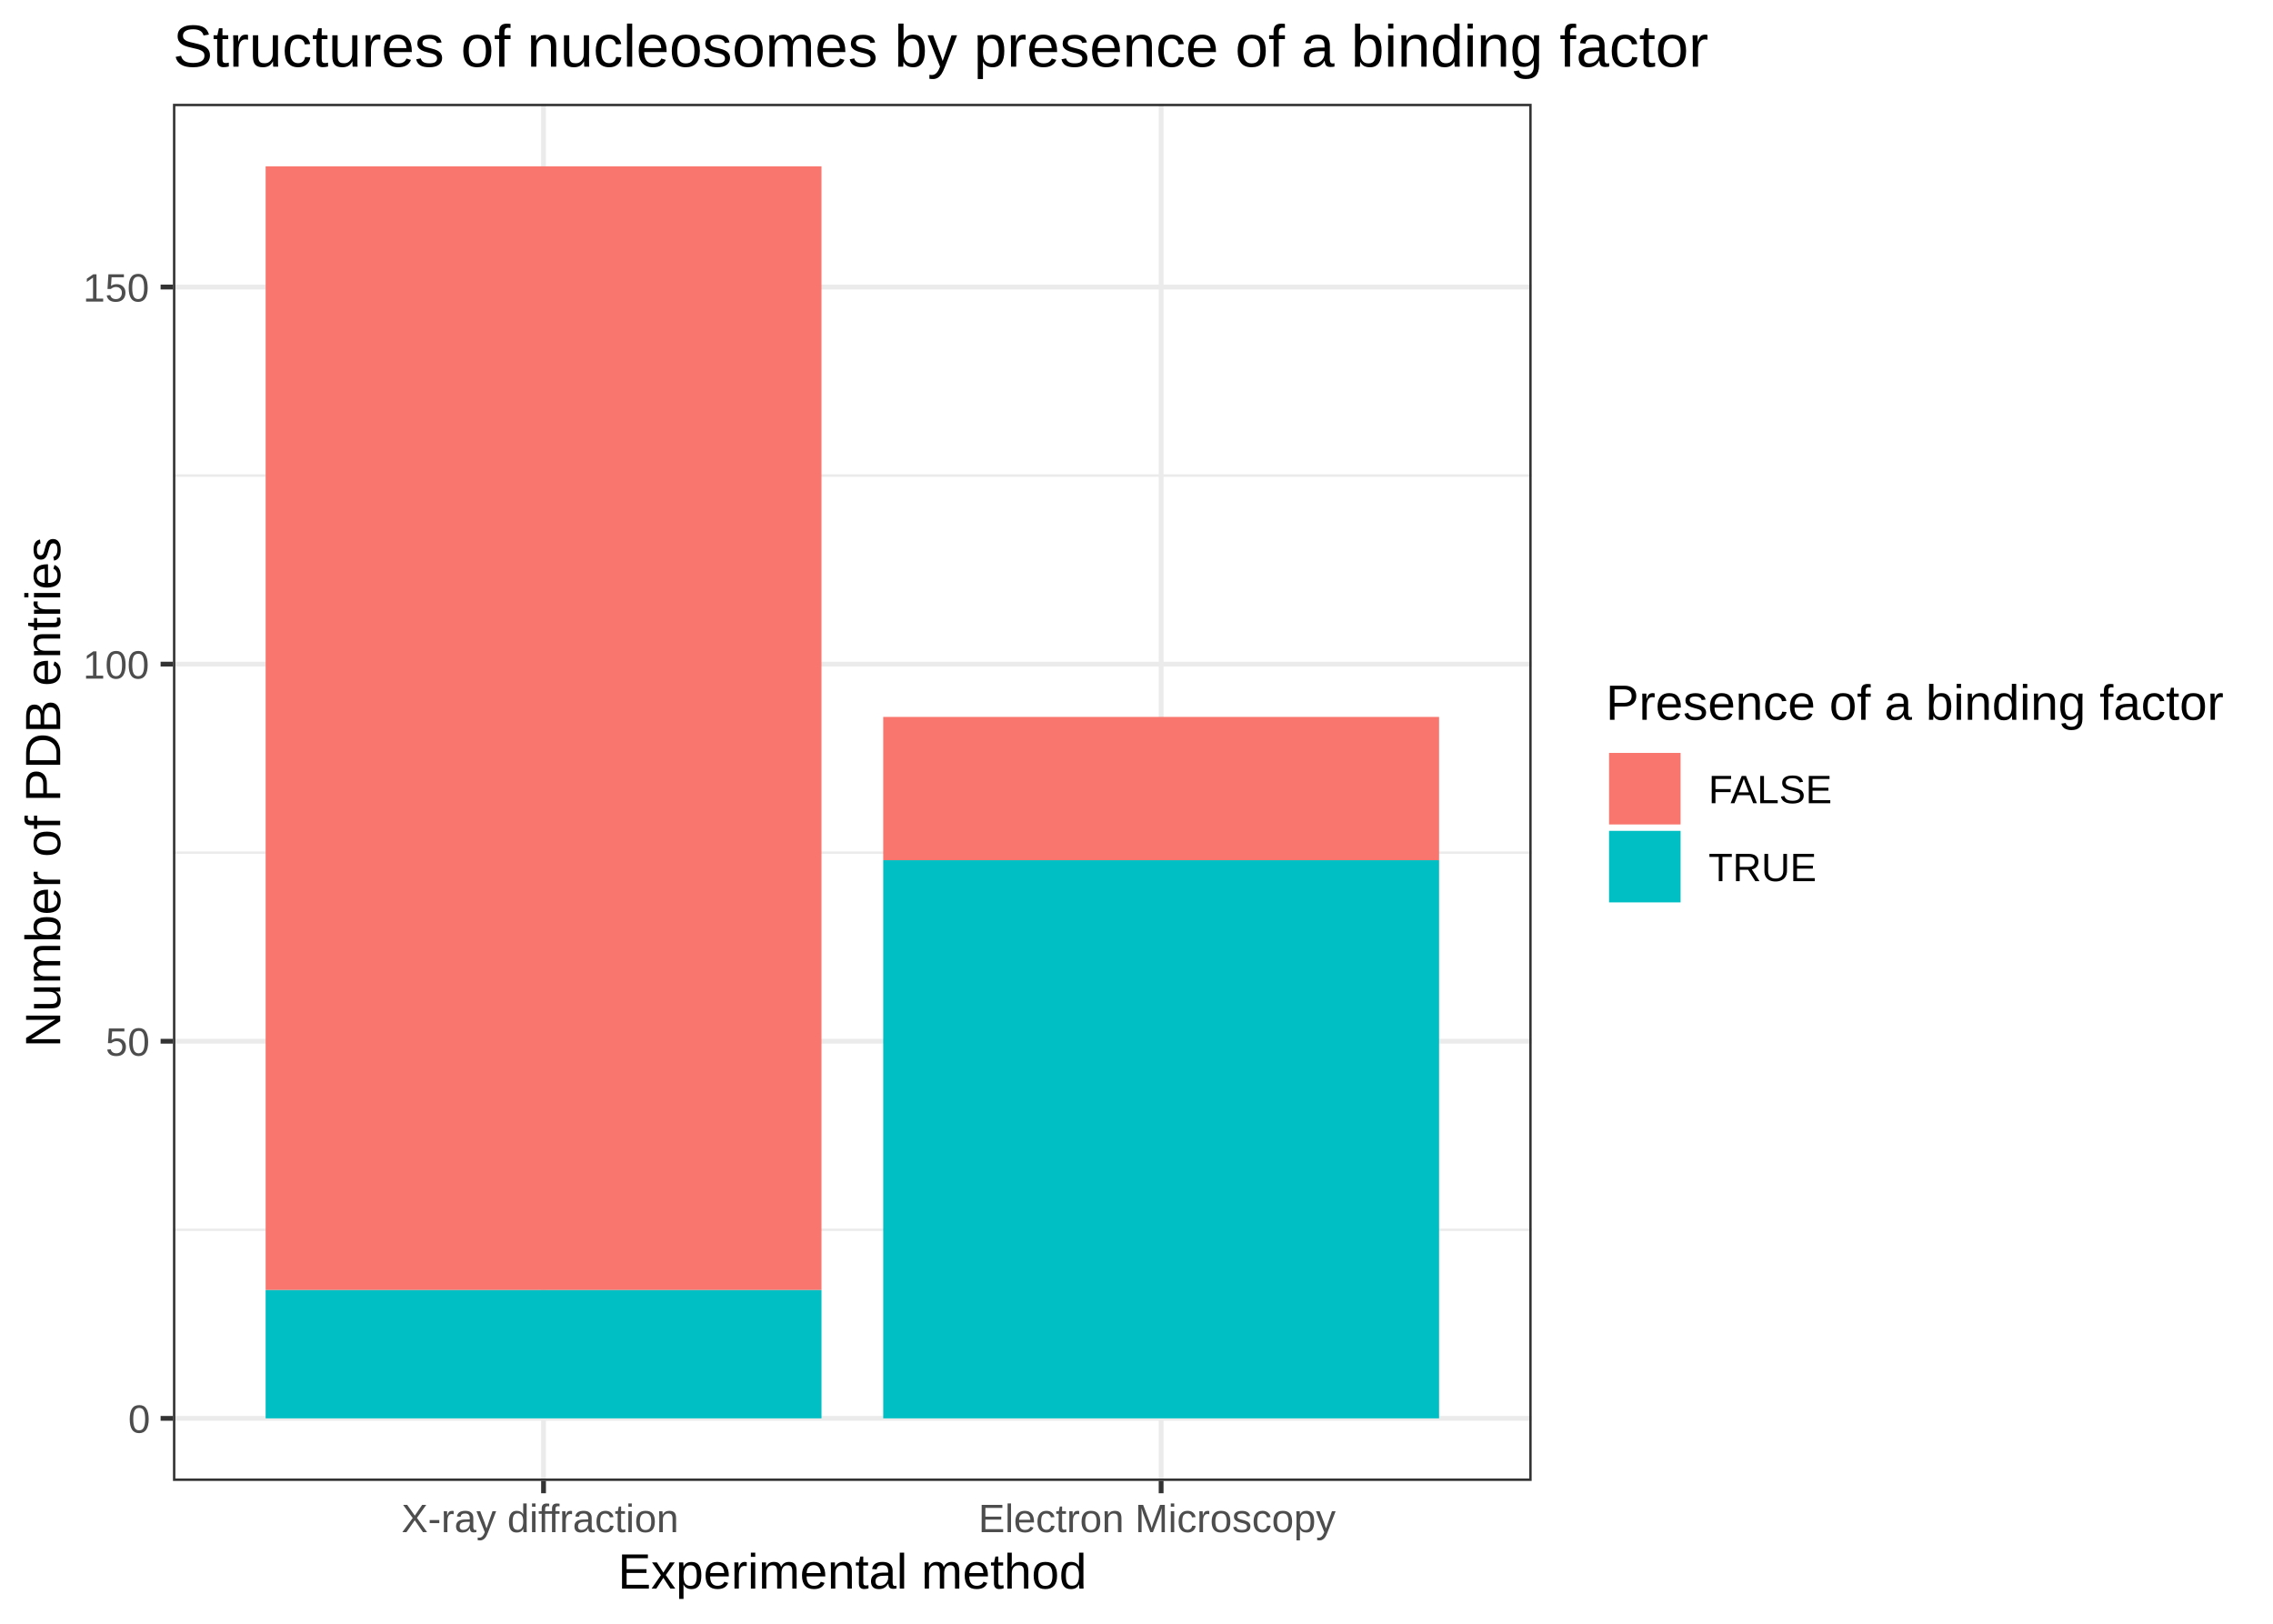
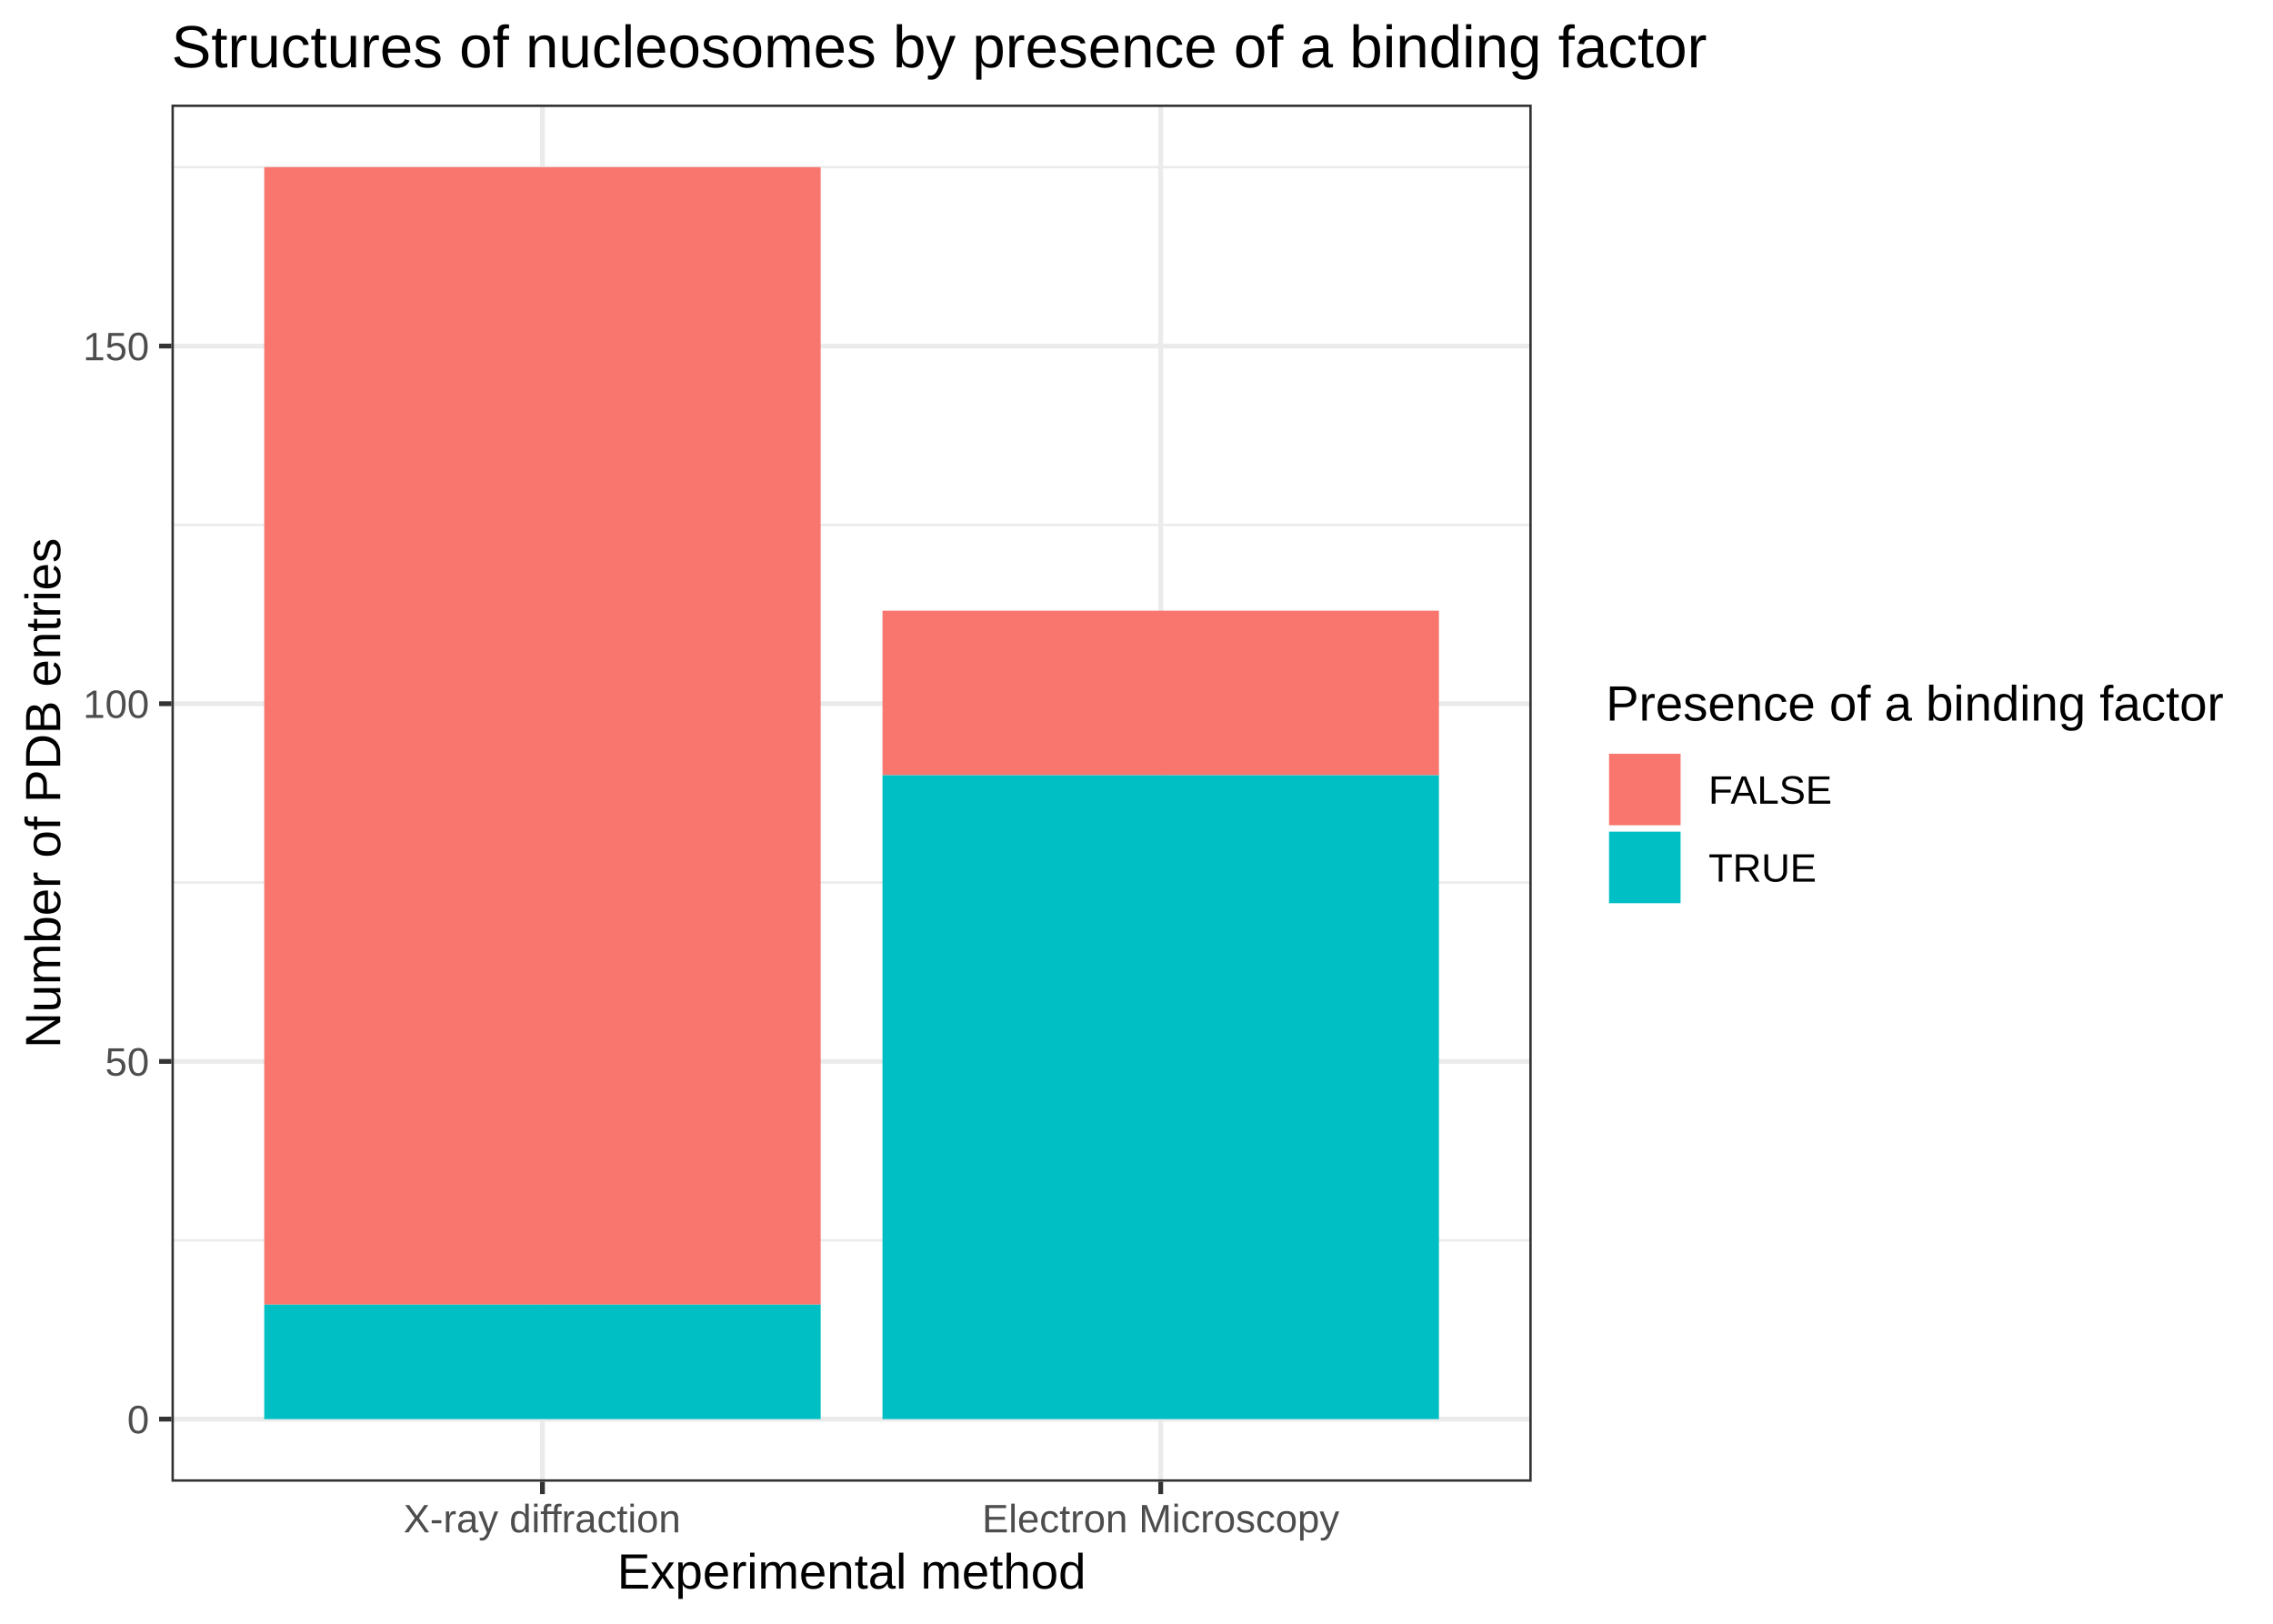
<svg xmlns="http://www.w3.org/2000/svg" viewBox="0 0 504.00 360.00">
  <defs>
    <style type="text/css">
    line, polyline, polygon, path, rect, circle {
      fill: none;
      stroke: #000000;
      stroke-linecap: round;
      stroke-linejoin: round;
      stroke-miterlimit: 10.00;
    }
  </style>
  </defs>
  <rect width="100%" height="100%" style="stroke: none; fill: #FFFFFF;" />
  <rect x="0" y="0" width="504.00" height="360.00" style="stroke-width: 1.07; stroke: #FFFFFF; fill: #FFFFFF;" />
  <defs>
-     <clipPath id="cpMzguMzV8MzM5LjYzfDMyOC4zM3wyMy4wMQ==">
-       <rect x="38.35" y="23.01" width="301.27" height="305.33" />
+     <clipPath id="cpMzguMDJ8MzM5LjYzfDMyOC41MXwyMy4xOQ==">
+       <rect x="38.02" y="23.19" width="301.61" height="305.32" />
    </clipPath>
  </defs>
-   <rect x="38.35" y="23.01" width="301.27" height="305.33" style="stroke-width: 1.07; stroke: none; fill: #FFFFFF;" clip-path="url(#cpMzguMzV8MzM5LjYzfDMyOC4zM3wyMy4wMQ==)" />
-   <polyline points="38.35,272.65 339.63,272.65 " style="stroke-width: 0.53; stroke: #EBEBEB; stroke-linecap: butt;" clip-path="url(#cpMzguMzV8MzM5LjYzfDMyOC4zM3wyMy4wMQ==)" />
-   <polyline points="38.35,189.05 339.63,189.05 " style="stroke-width: 0.53; stroke: #EBEBEB; stroke-linecap: butt;" clip-path="url(#cpMzguMzV8MzM5LjYzfDMyOC4zM3wyMy4wMQ==)" />
-   <polyline points="38.35,105.44 339.63,105.44 " style="stroke-width: 0.53; stroke: #EBEBEB; stroke-linecap: butt;" clip-path="url(#cpMzguMzV8MzM5LjYzfDMyOC4zM3wyMy4wMQ==)" />
-   <polyline points="38.35,314.46 339.63,314.46 " style="stroke-width: 1.07; stroke: #EBEBEB; stroke-linecap: butt;" clip-path="url(#cpMzguMzV8MzM5LjYzfDMyOC4zM3wyMy4wMQ==)" />
-   <polyline points="38.35,230.85 339.63,230.85 " style="stroke-width: 1.07; stroke: #EBEBEB; stroke-linecap: butt;" clip-path="url(#cpMzguMzV8MzM5LjYzfDMyOC4zM3wyMy4wMQ==)" />
-   <polyline points="38.35,147.24 339.63,147.24 " style="stroke-width: 1.07; stroke: #EBEBEB; stroke-linecap: butt;" clip-path="url(#cpMzguMzV8MzM5LjYzfDMyOC4zM3wyMy4wMQ==)" />
-   <polyline points="38.35,63.64 339.63,63.64 " style="stroke-width: 1.07; stroke: #EBEBEB; stroke-linecap: butt;" clip-path="url(#cpMzguMzV8MzM5LjYzfDMyOC4zM3wyMy4wMQ==)" />
-   <polyline points="120.52,328.33 120.52,23.01 " style="stroke-width: 1.07; stroke: #EBEBEB; stroke-linecap: butt;" clip-path="url(#cpMzguMzV8MzM5LjYzfDMyOC4zM3wyMy4wMQ==)" />
-   <polyline points="257.46,328.33 257.46,23.01 " style="stroke-width: 1.07; stroke: #EBEBEB; stroke-linecap: butt;" clip-path="url(#cpMzguMzV8MzM5LjYzfDMyOC4zM3wyMy4wMQ==)" />
-   <rect x="58.90" y="36.88" width="123.25" height="249.14" style="stroke-width: 1.07; stroke: none; stroke-linecap: square; stroke-linejoin: miter; fill: #F8766D;" clip-path="url(#cpMzguMzV8MzM5LjYzfDMyOC4zM3wyMy4wMQ==)" />
-   <rect x="58.90" y="286.03" width="123.25" height="28.43" style="stroke-width: 1.07; stroke: none; stroke-linecap: square; stroke-linejoin: miter; fill: #00BFC4;" clip-path="url(#cpMzguMzV8MzM5LjYzfDMyOC4zM3wyMy4wMQ==)" />
-   <rect x="195.84" y="158.95" width="123.25" height="31.77" style="stroke-width: 1.07; stroke: none; stroke-linecap: square; stroke-linejoin: miter; fill: #F8766D;" clip-path="url(#cpMzguMzV8MzM5LjYzfDMyOC4zM3wyMy4wMQ==)" />
-   <rect x="195.84" y="190.72" width="123.25" height="123.74" style="stroke-width: 1.07; stroke: none; stroke-linecap: square; stroke-linejoin: miter; fill: #00BFC4;" clip-path="url(#cpMzguMzV8MzM5LjYzfDMyOC4zM3wyMy4wMQ==)" />
-   <rect x="38.35" y="23.01" width="301.27" height="305.33" style="stroke-width: 1.07; stroke: #333333;" clip-path="url(#cpMzguMzV8MzM5LjYzfDMyOC4zM3wyMy4wMQ==)" />
+   <rect x="38.02" y="23.19" width="301.61" height="305.32" style="stroke-width: 1.07; stroke: none; fill: #FFFFFF;" clip-path="url(#cpMzguMDJ8MzM5LjYzfDMyOC41MXwyMy4xOQ==)" />
+   <polyline points="38.02,274.98 339.63,274.98 " style="stroke-width: 0.53; stroke: #EBEBEB; stroke-linecap: butt;" clip-path="url(#cpMzguMDJ8MzM5LjYzfDMyOC41MXwyMy4xOQ==)" />
+   <polyline points="38.02,195.67 339.63,195.67 " style="stroke-width: 0.53; stroke: #EBEBEB; stroke-linecap: butt;" clip-path="url(#cpMzguMDJ8MzM5LjYzfDMyOC41MXwyMy4xOQ==)" />
+   <polyline points="38.02,116.37 339.63,116.37 " style="stroke-width: 0.53; stroke: #EBEBEB; stroke-linecap: butt;" clip-path="url(#cpMzguMDJ8MzM5LjYzfDMyOC41MXwyMy4xOQ==)" />
+   <polyline points="38.02,37.06 339.63,37.06 " style="stroke-width: 0.53; stroke: #EBEBEB; stroke-linecap: butt;" clip-path="url(#cpMzguMDJ8MzM5LjYzfDMyOC41MXwyMy4xOQ==)" />
+   <polyline points="38.02,314.63 339.63,314.63 " style="stroke-width: 1.07; stroke: #EBEBEB; stroke-linecap: butt;" clip-path="url(#cpMzguMDJ8MzM5LjYzfDMyOC41MXwyMy4xOQ==)" />
+   <polyline points="38.02,235.33 339.63,235.33 " style="stroke-width: 1.07; stroke: #EBEBEB; stroke-linecap: butt;" clip-path="url(#cpMzguMDJ8MzM5LjYzfDMyOC41MXwyMy4xOQ==)" />
+   <polyline points="38.02,156.02 339.63,156.02 " style="stroke-width: 1.07; stroke: #EBEBEB; stroke-linecap: butt;" clip-path="url(#cpMzguMDJ8MzM5LjYzfDMyOC41MXwyMy4xOQ==)" />
+   <polyline points="38.02,76.72 339.63,76.72 " style="stroke-width: 1.07; stroke: #EBEBEB; stroke-linecap: butt;" clip-path="url(#cpMzguMDJ8MzM5LjYzfDMyOC41MXwyMy4xOQ==)" />
+   <polyline points="120.28,328.51 120.28,23.19 " style="stroke-width: 1.07; stroke: #EBEBEB; stroke-linecap: butt;" clip-path="url(#cpMzguMDJ8MzM5LjYzfDMyOC41MXwyMy4xOQ==)" />
+   <polyline points="257.37,328.51 257.37,23.19 " style="stroke-width: 1.07; stroke: #EBEBEB; stroke-linecap: butt;" clip-path="url(#cpMzguMDJ8MzM5LjYzfDMyOC41MXwyMy4xOQ==)" />
+   <rect x="58.59" y="37.06" width="123.38" height="252.19" style="stroke-width: 1.07; stroke: none; stroke-linecap: square; stroke-linejoin: miter; fill: #F8766D;" clip-path="url(#cpMzguMDJ8MzM5LjYzfDMyOC41MXwyMy4xOQ==)" />
+   <rect x="58.59" y="289.25" width="123.38" height="25.38" style="stroke-width: 1.07; stroke: none; stroke-linecap: square; stroke-linejoin: miter; fill: #00BFC4;" clip-path="url(#cpMzguMDJ8MzM5LjYzfDMyOC41MXwyMy4xOQ==)" />
+   <rect x="195.68" y="135.40" width="123.38" height="36.48" style="stroke-width: 1.07; stroke: none; stroke-linecap: square; stroke-linejoin: miter; fill: #F8766D;" clip-path="url(#cpMzguMDJ8MzM5LjYzfDMyOC41MXwyMy4xOQ==)" />
+   <rect x="195.68" y="171.88" width="123.38" height="142.75" style="stroke-width: 1.07; stroke: none; stroke-linecap: square; stroke-linejoin: miter; fill: #00BFC4;" clip-path="url(#cpMzguMDJ8MzM5LjYzfDMyOC41MXwyMy4xOQ==)" />
+   <rect x="38.02" y="23.19" width="301.61" height="305.32" style="stroke-width: 1.07; stroke: #333333;" clip-path="url(#cpMzguMDJ8MzM5LjYzfDMyOC41MXwyMy4xOQ==)" />
  <defs>
    <clipPath id="cpMC4wMHw1MDQuMDB8MzYwLjAwfDAuMDA=">
      <rect x="0.00" y="0.00" width="504.00" height="360.00" />
    </clipPath>
  </defs>
  <g clip-path="url(#cpMC4wMHw1MDQuMDB8MzYwLjAwfDAuMDA=)">
-     <text x="28.42" y="317.67" style="font-size: 8.80px; fill: #4D4D4D; font-family: Arial;" textLength="5.01px" lengthAdjust="spacingAndGlyphs">0</text>
+     <text x="28.20" y="317.78" style="font-size: 8.80px; fill: #4D4D4D; font-family: Arial;" textLength="4.89px" lengthAdjust="spacingAndGlyphs">0</text>
  </g>
  <g clip-path="url(#cpMC4wMHw1MDQuMDB8MzYwLjAwfDAuMDA=)">
-     <text x="23.41" y="234.07" style="font-size: 8.80px; fill: #4D4D4D; font-family: Arial;" textLength="10.01px" lengthAdjust="spacingAndGlyphs">50</text>
+     <text x="23.30" y="238.48" style="font-size: 8.80px; fill: #4D4D4D; font-family: Arial;" textLength="9.79px" lengthAdjust="spacingAndGlyphs">50</text>
  </g>
  <g clip-path="url(#cpMC4wMHw1MDQuMDB8MzYwLjAwfDAuMDA=)">
-     <text x="18.41" y="150.46" style="font-size: 8.80px; fill: #4D4D4D; font-family: Arial;" textLength="15.02px" lengthAdjust="spacingAndGlyphs">100</text>
+     <text x="18.41" y="159.17" style="font-size: 8.80px; fill: #4D4D4D; font-family: Arial;" textLength="14.68px" lengthAdjust="spacingAndGlyphs">100</text>
  </g>
  <g clip-path="url(#cpMC4wMHw1MDQuMDB8MzYwLjAwfDAuMDA=)">
-     <text x="18.41" y="66.86" style="font-size: 8.80px; fill: #4D4D4D; font-family: Arial;" textLength="15.02px" lengthAdjust="spacingAndGlyphs">150</text>
+     <text x="18.41" y="79.87" style="font-size: 8.80px; fill: #4D4D4D; font-family: Arial;" textLength="14.68px" lengthAdjust="spacingAndGlyphs">150</text>
  </g>
-   <polyline points="35.61,314.46 38.35,314.46 " style="stroke-width: 1.07; stroke: #333333; stroke-linecap: butt;" clip-path="url(#cpMC4wMHw1MDQuMDB8MzYwLjAwfDAuMDA=)" />
-   <polyline points="35.61,230.85 38.35,230.85 " style="stroke-width: 1.07; stroke: #333333; stroke-linecap: butt;" clip-path="url(#cpMC4wMHw1MDQuMDB8MzYwLjAwfDAuMDA=)" />
-   <polyline points="35.61,147.24 38.35,147.24 " style="stroke-width: 1.07; stroke: #333333; stroke-linecap: butt;" clip-path="url(#cpMC4wMHw1MDQuMDB8MzYwLjAwfDAuMDA=)" />
-   <polyline points="35.61,63.64 38.35,63.64 " style="stroke-width: 1.07; stroke: #333333; stroke-linecap: butt;" clip-path="url(#cpMC4wMHw1MDQuMDB8MzYwLjAwfDAuMDA=)" />
-   <polyline points="120.52,331.07 120.52,328.33 " style="stroke-width: 1.07; stroke: #333333; stroke-linecap: butt;" clip-path="url(#cpMC4wMHw1MDQuMDB8MzYwLjAwfDAuMDA=)" />
-   <polyline points="257.46,331.07 257.46,328.33 " style="stroke-width: 1.07; stroke: #333333; stroke-linecap: butt;" clip-path="url(#cpMC4wMHw1MDQuMDB8MzYwLjAwfDAuMDA=)" />
+   <polyline points="35.28,314.63 38.02,314.63 " style="stroke-width: 1.07; stroke: #333333; stroke-linecap: butt;" clip-path="url(#cpMC4wMHw1MDQuMDB8MzYwLjAwfDAuMDA=)" />
+   <polyline points="35.28,235.33 38.02,235.33 " style="stroke-width: 1.07; stroke: #333333; stroke-linecap: butt;" clip-path="url(#cpMC4wMHw1MDQuMDB8MzYwLjAwfDAuMDA=)" />
+   <polyline points="35.28,156.02 38.02,156.02 " style="stroke-width: 1.07; stroke: #333333; stroke-linecap: butt;" clip-path="url(#cpMC4wMHw1MDQuMDB8MzYwLjAwfDAuMDA=)" />
+   <polyline points="35.28,76.72 38.02,76.72 " style="stroke-width: 1.07; stroke: #333333; stroke-linecap: butt;" clip-path="url(#cpMC4wMHw1MDQuMDB8MzYwLjAwfDAuMDA=)" />
+   <polyline points="120.28,331.25 120.28,328.51 " style="stroke-width: 1.07; stroke: #333333; stroke-linecap: butt;" clip-path="url(#cpMC4wMHw1MDQuMDB8MzYwLjAwfDAuMDA=)" />
+   <polyline points="257.37,331.25 257.37,328.51 " style="stroke-width: 1.07; stroke: #333333; stroke-linecap: butt;" clip-path="url(#cpMC4wMHw1MDQuMDB8MzYwLjAwfDAuMDA=)" />
  <g clip-path="url(#cpMC4wMHw1MDQuMDB8MzYwLjAwfDAuMDA=)">
-     <text x="89.01" y="339.70" style="font-size: 8.80px; fill: #4D4D4D; font-family: Arial;" textLength="63.02px" lengthAdjust="spacingAndGlyphs">X-ray diffraction</text>
+     <text x="89.47" y="339.74" style="font-size: 8.80px; fill: #4D4D4D; font-family: Arial;" textLength="61.62px" lengthAdjust="spacingAndGlyphs">X-ray diffraction</text>
  </g>
  <g clip-path="url(#cpMC4wMHw1MDQuMDB8MzYwLjAwfDAuMDA=)">
-     <text x="216.95" y="339.70" style="font-size: 8.80px; fill: #4D4D4D; font-family: Arial;" textLength="81.03px" lengthAdjust="spacingAndGlyphs">Electron Microscopy</text>
+     <text x="217.76" y="339.74" style="font-size: 8.80px; fill: #4D4D4D; font-family: Arial;" textLength="79.23px" lengthAdjust="spacingAndGlyphs">Electron Microscopy</text>
  </g>
  <g clip-path="url(#cpMC4wMHw1MDQuMDB8MzYwLjAwfDAuMDA=)">
-     <text x="137.02" y="352.21" style="font-size: 11.00px; font-family: Arial;" textLength="103.94px" lengthAdjust="spacingAndGlyphs">Experimental method</text>
+     <text x="136.85" y="352.21" style="font-size: 11.00px; font-family: Arial;" textLength="103.94px" lengthAdjust="spacingAndGlyphs">Experimental method</text>
  </g>
  <g clip-path="url(#cpMC4wMHw1MDQuMDB8MzYwLjAwfDAuMDA=)">
-     <text transform="translate(13.35,232.22) rotate(-90)" style="font-size: 11.00px; font-family: Arial;" textLength="113.10px" lengthAdjust="spacingAndGlyphs">Number of PDB entries</text>
+     <text transform="translate(13.35,232.40) rotate(-90)" style="font-size: 11.00px; font-family: Arial;" textLength="113.10px" lengthAdjust="spacingAndGlyphs">Number of PDB entries</text>
  </g>
-   <rect x="350.59" y="145.08" width="147.93" height="61.19" style="stroke-width: 1.07; stroke: none; fill: #FFFFFF;" clip-path="url(#cpMC4wMHw1MDQuMDB8MzYwLjAwfDAuMDA=)" />
+   <rect x="350.59" y="145.25" width="147.93" height="61.19" style="stroke-width: 1.07; stroke: none; fill: #FFFFFF;" clip-path="url(#cpMC4wMHw1MDQuMDB8MzYwLjAwfDAuMDA=)" />
  <g clip-path="url(#cpMC4wMHw1MDQuMDB8MzYwLjAwfDAuMDA=)">
-     <text x="356.07" y="159.59" style="font-size: 11.00px; font-family: Arial;" textLength="136.97px" lengthAdjust="spacingAndGlyphs">Presence of a binding factor</text>
+     <text x="356.07" y="159.76" style="font-size: 11.00px; font-family: Arial;" textLength="136.97px" lengthAdjust="spacingAndGlyphs">Presence of a binding factor</text>
  </g>
-   <rect x="356.07" y="166.22" width="17.28" height="17.28" style="stroke-width: 1.07; stroke: none; fill: #FFFFFF;" clip-path="url(#cpMC4wMHw1MDQuMDB8MzYwLjAwfDAuMDA=)" />
-   <rect x="356.78" y="166.93" width="15.86" height="15.86" style="stroke-width: 1.07; stroke: none; stroke-linecap: square; stroke-linejoin: miter; fill: #F8766D;" clip-path="url(#cpMC4wMHw1MDQuMDB8MzYwLjAwfDAuMDA=)" />
-   <rect x="356.07" y="183.50" width="17.28" height="17.28" style="stroke-width: 1.07; stroke: none; fill: #FFFFFF;" clip-path="url(#cpMC4wMHw1MDQuMDB8MzYwLjAwfDAuMDA=)" />
-   <rect x="356.78" y="184.21" width="15.86" height="15.86" style="stroke-width: 1.07; stroke: none; stroke-linecap: square; stroke-linejoin: miter; fill: #00BFC4;" clip-path="url(#cpMC4wMHw1MDQuMDB8MzYwLjAwfDAuMDA=)" />
+   <rect x="356.07" y="166.40" width="17.28" height="17.28" style="stroke-width: 1.07; stroke: none; fill: #FFFFFF;" clip-path="url(#cpMC4wMHw1MDQuMDB8MzYwLjAwfDAuMDA=)" />
+   <rect x="356.78" y="167.11" width="15.86" height="15.86" style="stroke-width: 1.07; stroke: none; stroke-linecap: square; stroke-linejoin: miter; fill: #F8766D;" clip-path="url(#cpMC4wMHw1MDQuMDB8MzYwLjAwfDAuMDA=)" />
+   <rect x="356.07" y="183.68" width="17.28" height="17.28" style="stroke-width: 1.07; stroke: none; fill: #FFFFFF;" clip-path="url(#cpMC4wMHw1MDQuMDB8MzYwLjAwfDAuMDA=)" />
+   <rect x="356.78" y="184.39" width="15.86" height="15.86" style="stroke-width: 1.07; stroke: none; stroke-linecap: square; stroke-linejoin: miter; fill: #00BFC4;" clip-path="url(#cpMC4wMHw1MDQuMDB8MzYwLjAwfDAuMDA=)" />
  <g clip-path="url(#cpMC4wMHw1MDQuMDB8MzYwLjAwfDAuMDA=)">
-     <text x="378.83" y="178.08" style="font-size: 8.80px; font-family: Arial;" textLength="28.51px" lengthAdjust="spacingAndGlyphs">FALSE</text>
+     <text x="378.83" y="178.19" style="font-size: 8.80px; font-family: Arial;" textLength="27.88px" lengthAdjust="spacingAndGlyphs">FALSE</text>
  </g>
  <g clip-path="url(#cpMC4wMHw1MDQuMDB8MzYwLjAwfDAuMDA=)">
-     <text x="378.83" y="195.36" style="font-size: 8.80px; font-family: Arial;" textLength="24.50px" lengthAdjust="spacingAndGlyphs">TRUE</text>
+     <text x="378.83" y="195.47" style="font-size: 8.80px; font-family: Arial;" textLength="23.96px" lengthAdjust="spacingAndGlyphs">TRUE</text>
  </g>
  <g clip-path="url(#cpMC4wMHw1MDQuMDB8MzYwLjAwfDAuMDA=)">
-     <text x="38.35" y="14.79" style="font-size: 13.20px; font-family: Arial;" textLength="335.30px" lengthAdjust="spacingAndGlyphs">Structures of nucleosomes by presence of a binding factor</text>
+     <text x="38.02" y="14.93" style="font-size: 13.20px; font-family: Arial;" textLength="340.45px" lengthAdjust="spacingAndGlyphs">Structures of nucleosomes by presence of a binding factor</text>
  </g>
</svg>
